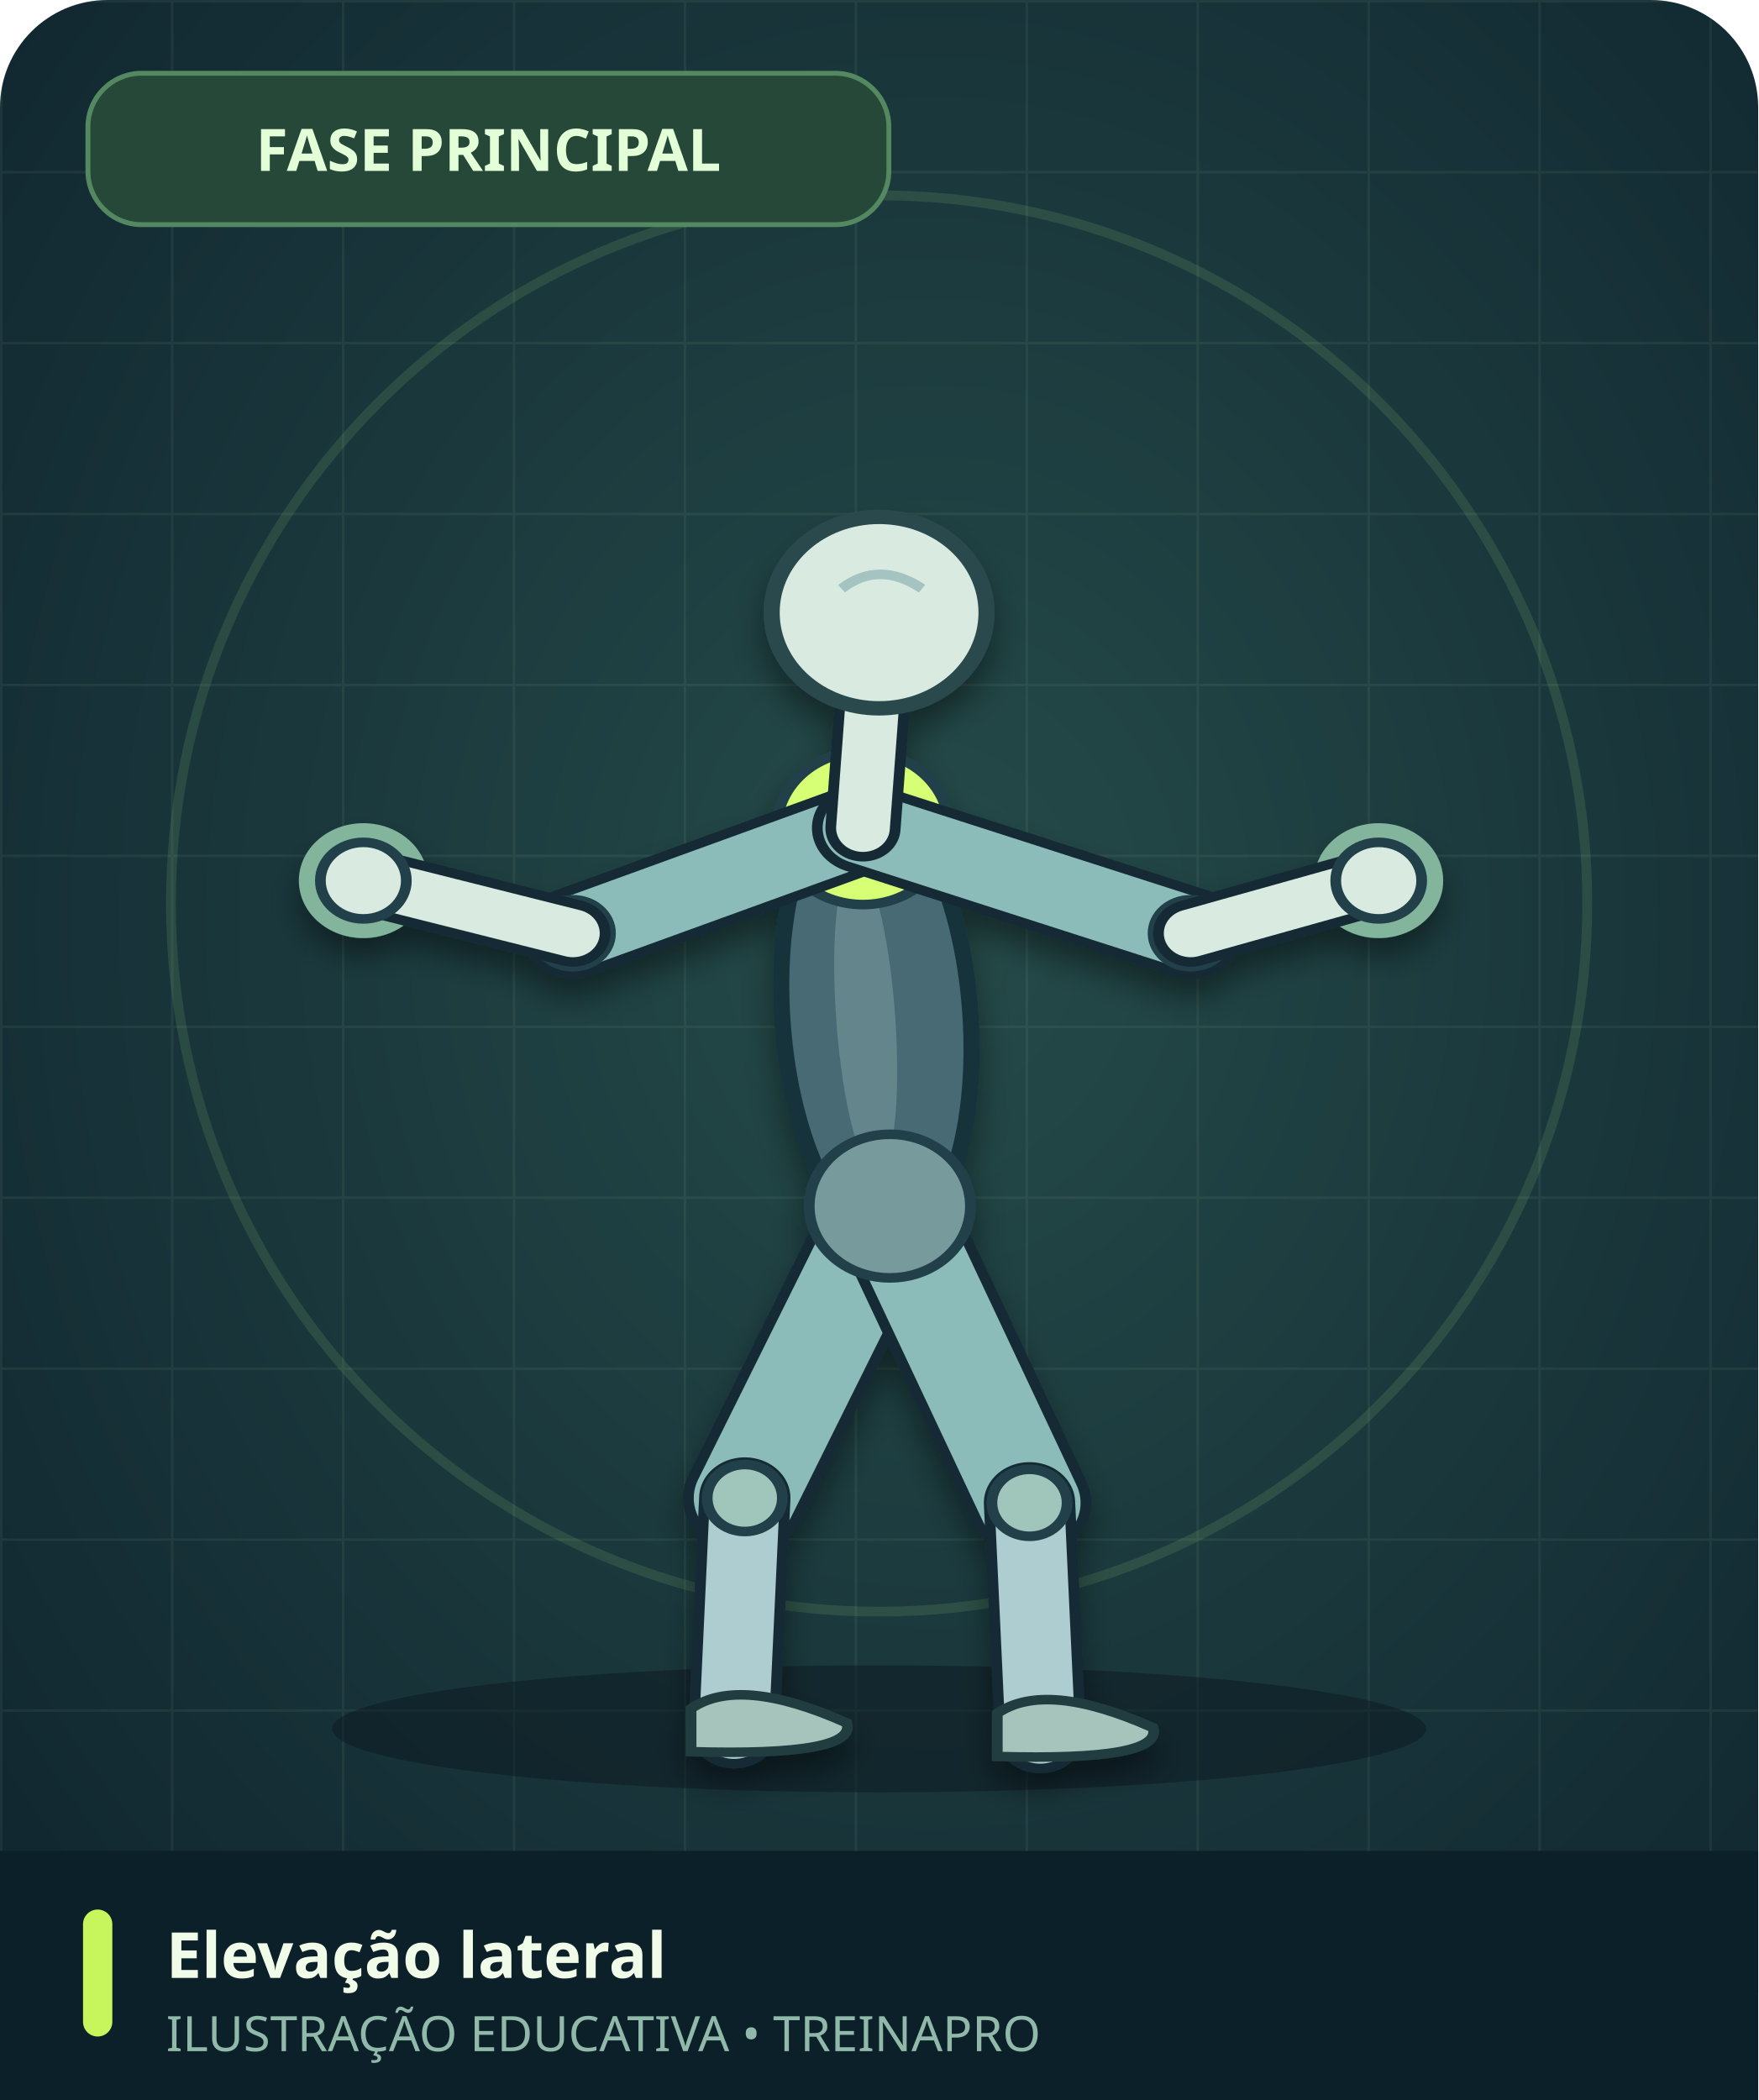
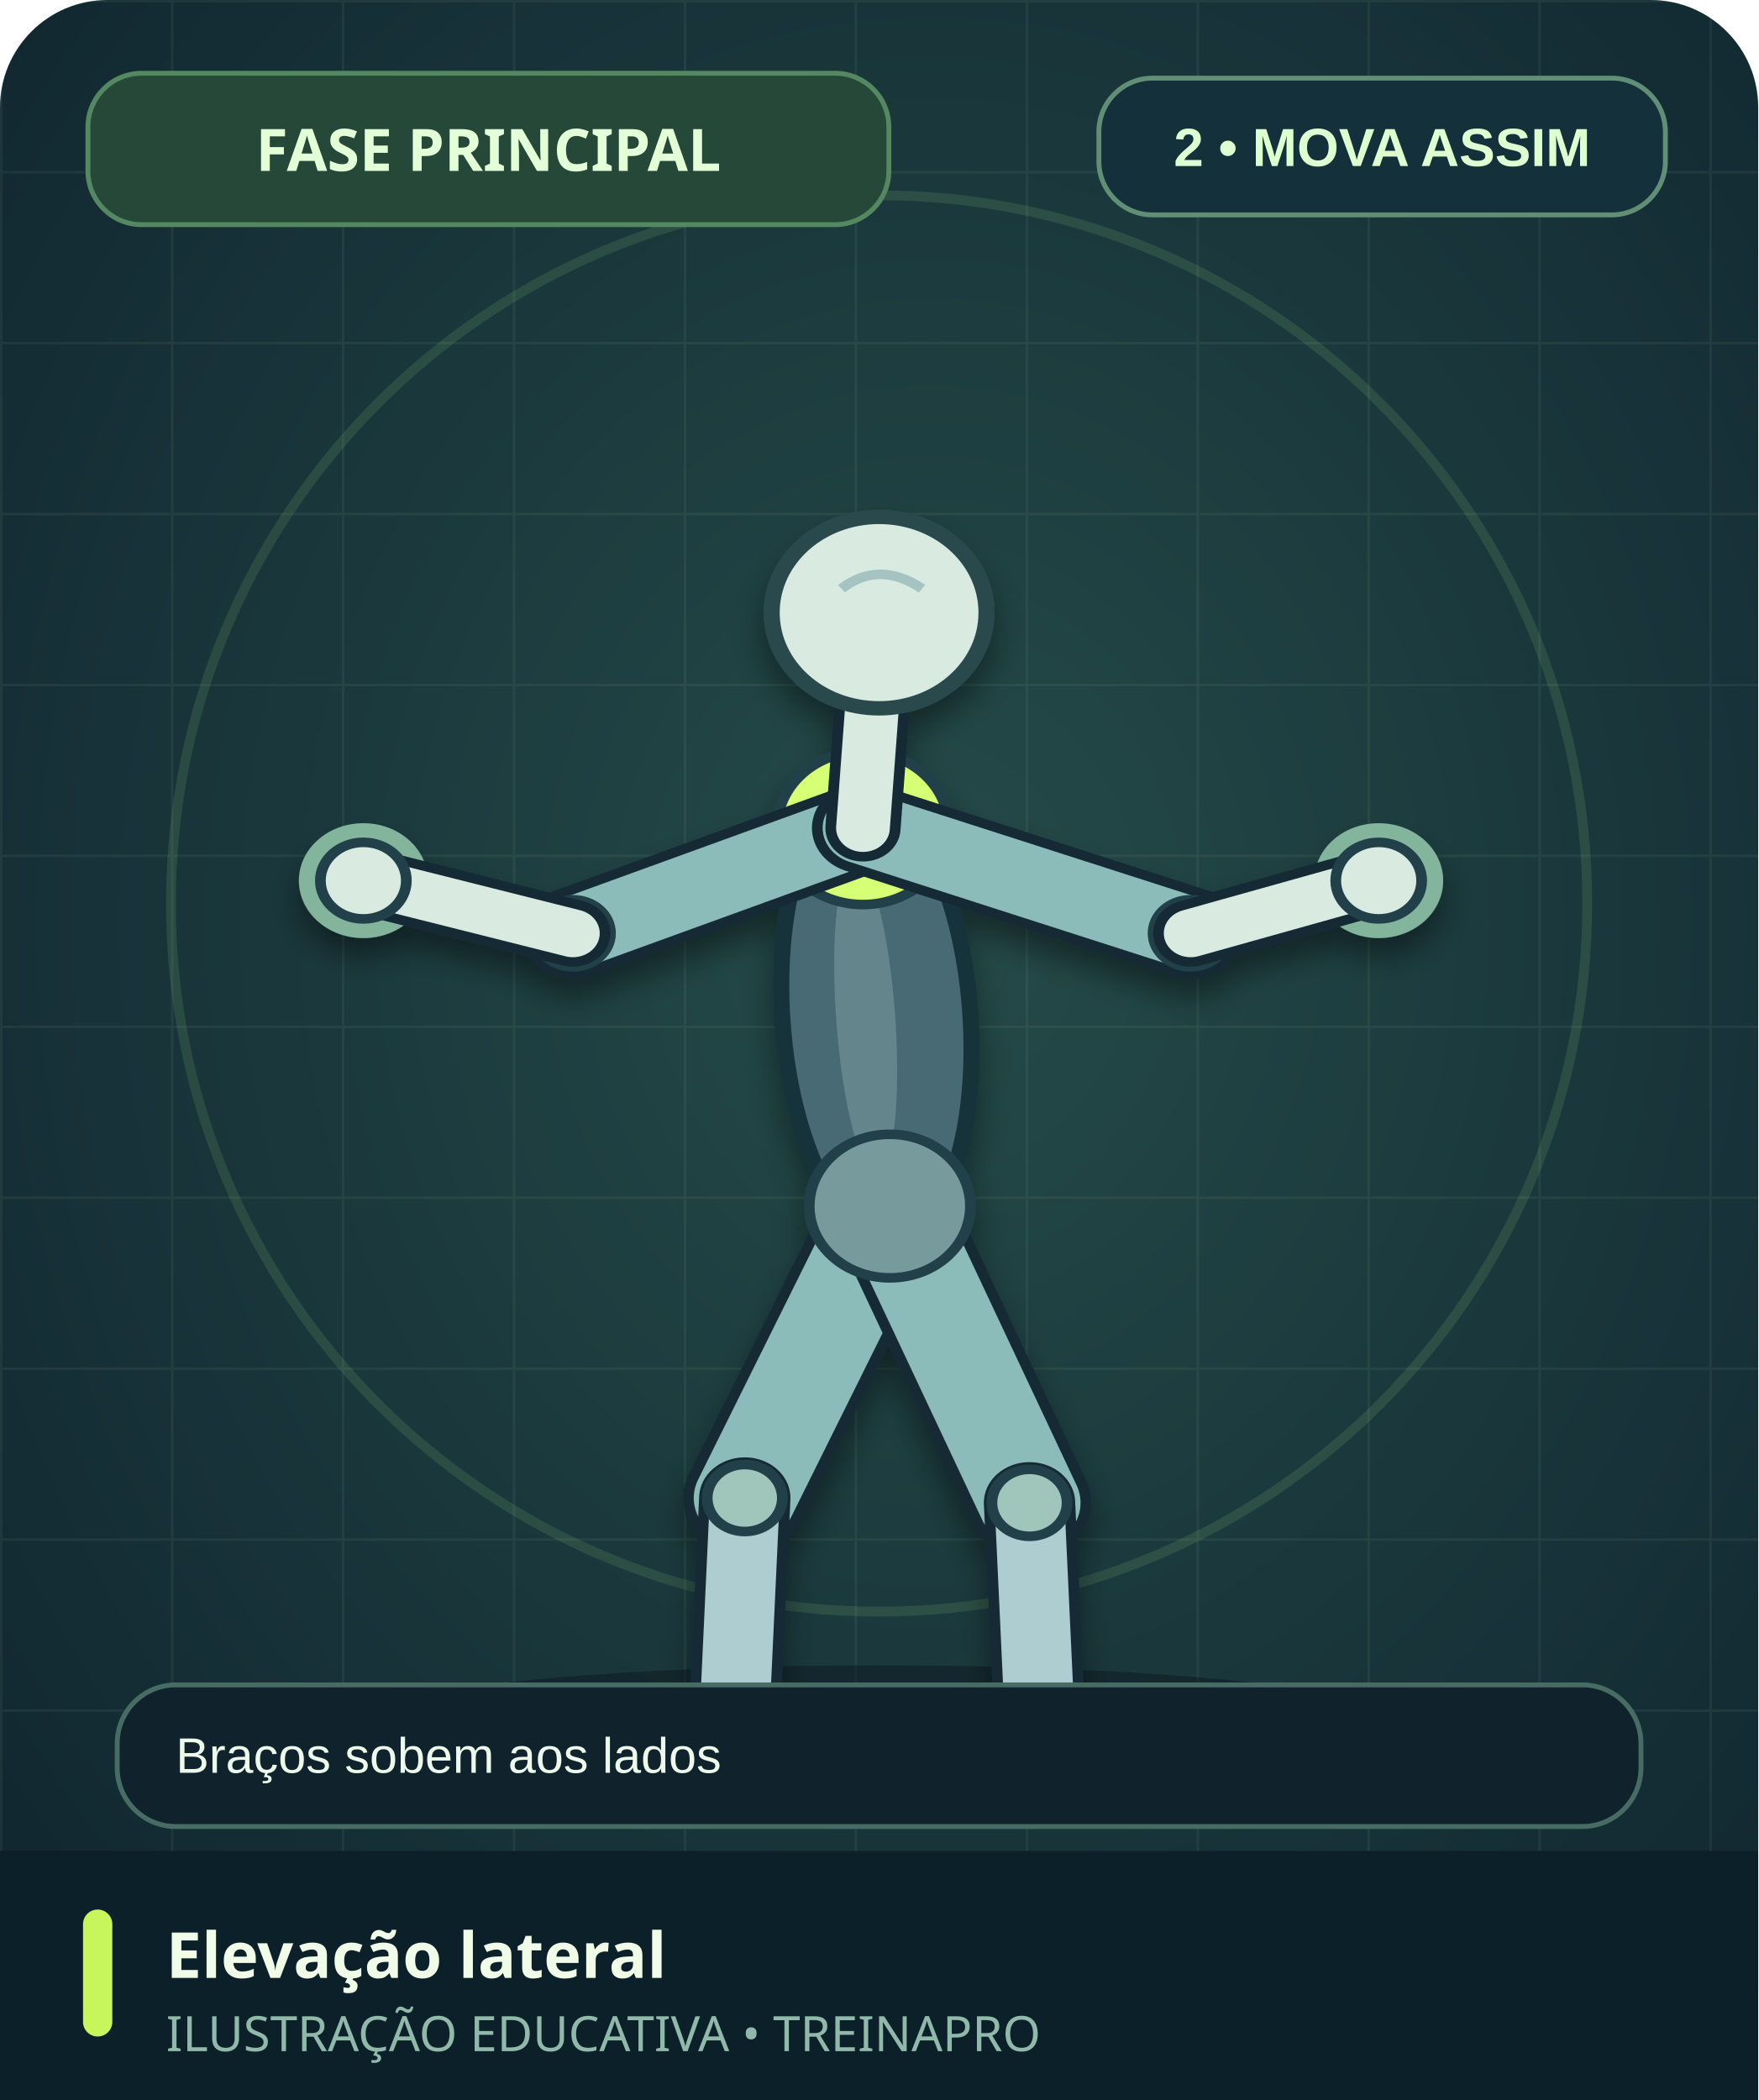
<svg xmlns="http://www.w3.org/2000/svg" viewBox="0 0 360 430" role="img" aria-labelledby="title desc">
  <defs>
    <radialGradient id="bg" cx=".53" cy=".44" r=".78">
      <stop stop-color="#254b49" />
      <stop offset="1" stop-color="#0e222d" />
    </radialGradient>
    <pattern id="grid" width="35" height="35" patternUnits="userSpaceOnUse">
      <path d="M35 0H0V35" stroke="#bddcb8" stroke-opacity=".07" fill="none" />
    </pattern>
    <filter id="glow" x="-30%" y="-30%" width="160%" height="160%">
      <feDropShadow dx="0" dy="4" stdDeviation="3" flood-color="#000" flood-opacity=".40" />
    </filter>
  </defs>
  <rect width="360" height="430" rx="22" fill="url(#bg)" />
  <rect width="360" height="430" rx="22" fill="url(#grid)" />
  <ellipse cx="180" cy="354" rx="112" ry="13" fill="#0b1820" opacity=".50" />
  <circle cx="180" cy="185" r="145" fill="none" stroke="#b5ef80" stroke-opacity=".12" stroke-width="2" />
  <rect x="18" y="15" width="164" height="31" rx="11" fill="#264839" stroke="#548861" />
  <text x="100" y="35" text-anchor="middle" fill="#e3ffd8" font-family="sans-serif" font-size="12" font-weight="bold">FASE PRINCIPAL</text>
  <g transform="translate(37 49) scale(1.1 .98)" filter="url(#glow)">
    <circle cx="34" cy="134" r="12" fill="#83b59c" />
    <circle cx="223" cy="134" r="12" fill="#83b59c" />
    <line x1="132" y1="202" x2="105" y2="263" stroke="#122c34" stroke-width="23" stroke-linecap="round" />
    <line x1="132" y1="202" x2="105" y2="263" stroke="#8cbcb9" stroke-width="19" stroke-linecap="round" />
    <line x1="105" y1="263" x2="103" y2="311" stroke="#122c34" stroke-width="17" stroke-linecap="round" />
    <line x1="105" y1="263" x2="103" y2="311" stroke="#adcdd0" stroke-width="13" stroke-linecap="round" />
    <circle cx="105" cy="263" r="7" fill="#a0c5bb" stroke="#214149" stroke-width="2" />
    <path d="M95 307 Q104 300 124 310 Q126 317 95 316Z" fill="#a6c4bb" stroke="#243c40" stroke-width="2" />
    <line x1="132" y1="202" x2="158" y2="264" stroke="#122c34" stroke-width="23" stroke-linecap="round" />
    <line x1="132" y1="202" x2="158" y2="264" stroke="#8cbcb9" stroke-width="19" stroke-linecap="round" />
    <line x1="158" y1="264" x2="160" y2="312" stroke="#122c34" stroke-width="17" stroke-linecap="round" />
    <line x1="158" y1="264" x2="160" y2="312" stroke="#adcdd0" stroke-width="13" stroke-linecap="round" />
    <circle cx="158" cy="264" r="7" fill="#a0c5bb" stroke="#214149" stroke-width="2" />
    <path d="M152 308 Q161 301 181 311 Q183 318 152 317Z" fill="#a6c4bb" stroke="#243c40" stroke-width="2" />
    <ellipse cx="129.5" cy="162.5" rx="17.5" ry="46.58" transform="rotate(-3.62 129.5 162.5)" fill="#466a75" stroke="#18333b" stroke-width="3" />
    <ellipse cx="127.5" cy="162.5" rx="5.5" ry="32.58" transform="rotate(-3.62 129.5 162.5)" fill="#deefe3" opacity=".2" />
    <circle cx="132" cy="202" r="15" fill="#779b9c" stroke="#214149" stroke-width="2" />
    <circle cx="127" cy="123" r="16" fill="#d7ff75" stroke="#214149" stroke-width="2" />
    <line x1="127" y1="123" x2="73" y2="145" stroke="#122c34" stroke-width="19" stroke-linecap="round" />
    <line x1="127" y1="123" x2="73" y2="145" stroke="#8cbcb9" stroke-width="15" stroke-linecap="round" />
    <circle cx="73" cy="145" r="7" fill="#91bbba" stroke="#214149" stroke-width="2" />
    <line x1="73" y1="145" x2="34" y2="134" stroke="#122c34" stroke-width="14" stroke-linecap="round" />
    <line x1="73" y1="145" x2="34" y2="134" stroke="#d9ebe0" stroke-width="10" stroke-linecap="round" />
    <circle cx="34" cy="134" r="8" fill="#d9ebe0" stroke="#214149" stroke-width="2" />
    <line x1="127" y1="123" x2="188" y2="145" stroke="#122c34" stroke-width="19" stroke-linecap="round" />
    <line x1="127" y1="123" x2="188" y2="145" stroke="#8cbcb9" stroke-width="15" stroke-linecap="round" />
    <circle cx="188" cy="145" r="7" fill="#91bbba" stroke="#214149" stroke-width="2" />
    <line x1="188" y1="145" x2="223" y2="134" stroke="#122c34" stroke-width="14" stroke-linecap="round" />
    <line x1="188" y1="145" x2="223" y2="134" stroke="#d9ebe0" stroke-width="10" stroke-linecap="round" />
    <circle cx="223" cy="134" r="8" fill="#d9ebe0" stroke="#214149" stroke-width="2" />
    <line x1="127" y1="123" x2="130" y2="78" stroke="#122c34" stroke-width="14" stroke-linecap="round" />
    <line x1="127" y1="123" x2="130" y2="78" stroke="#d9ebe0" stroke-width="10" stroke-linecap="round" />
    <circle cx="130" cy="78" r="20" fill="#d9ebe0" stroke="#2a4a4e" stroke-width="3" />
    <path d="M123 73 Q130 67 138 73" fill="none" stroke="#82a8aa" stroke-width="2" opacity=".6" />
  </g>
  <rect x="0" y="379" width="360" height="51" fill="#0c2029" />
  <rect x="17" y="391" width="6" height="26" rx="3" fill="#c6f65b" />
  <text x="34" y="405" fill="#f0fbe8" font-family="sans-serif" font-size="13" font-weight="bold">Elevação lateral</text>
  <text x="34" y="420" fill="#91b9aa" font-family="sans-serif" font-size="10">ILUSTRAÇÃO EDUCATIVA • TREINAPRO</text>
+   <g aria-hidden="true">
+     <rect x="225" y="16" rx="11" width="116" height="28" fill="#14303a" stroke="#608f76" />
+     <text x="283" y="34" text-anchor="middle" fill="#deffd0" font-size="11" font-family="Arial,sans-serif" font-weight="bold">2 • MOVA ASSIM</text>
+     <rect x="24" y="345" rx="12" width="312" height="29" fill="#10232c" stroke="#466c64" />
+     <text x="36" y="363" fill="#ecf9eb" font-size="10.2" font-family="Arial,sans-serif">Braços sobem aos lados</text>
+   </g>
</svg>
